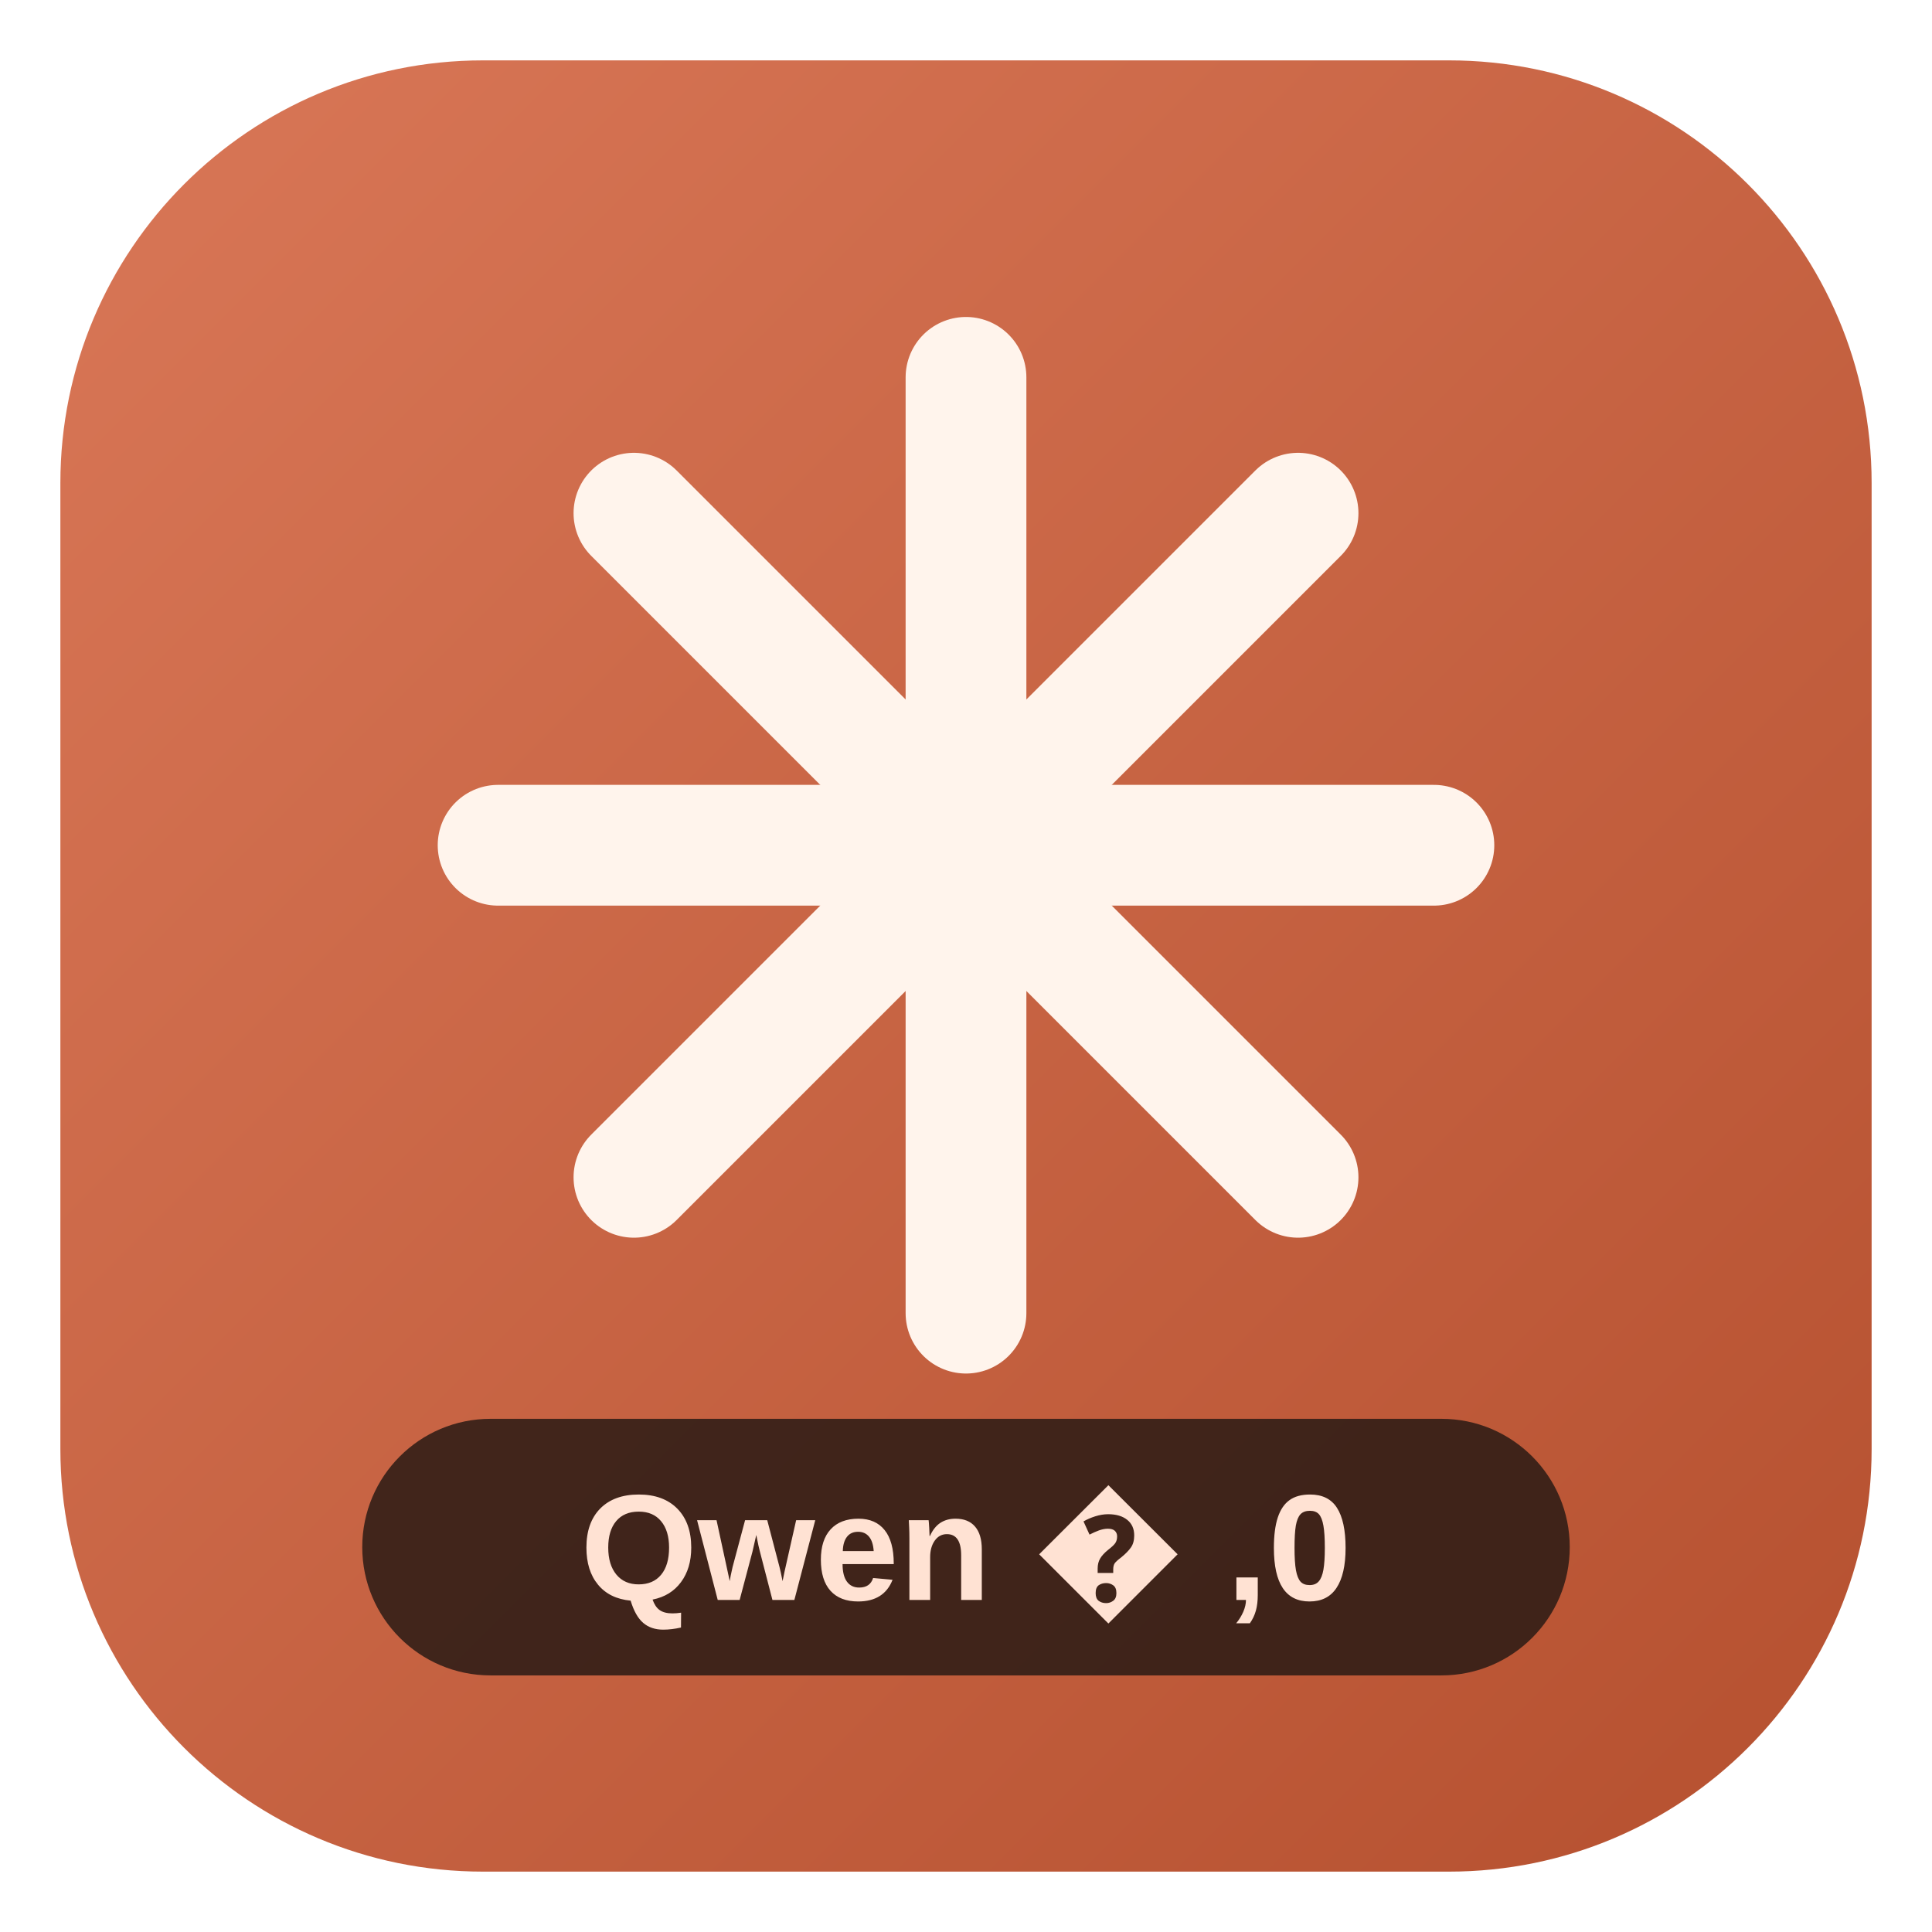
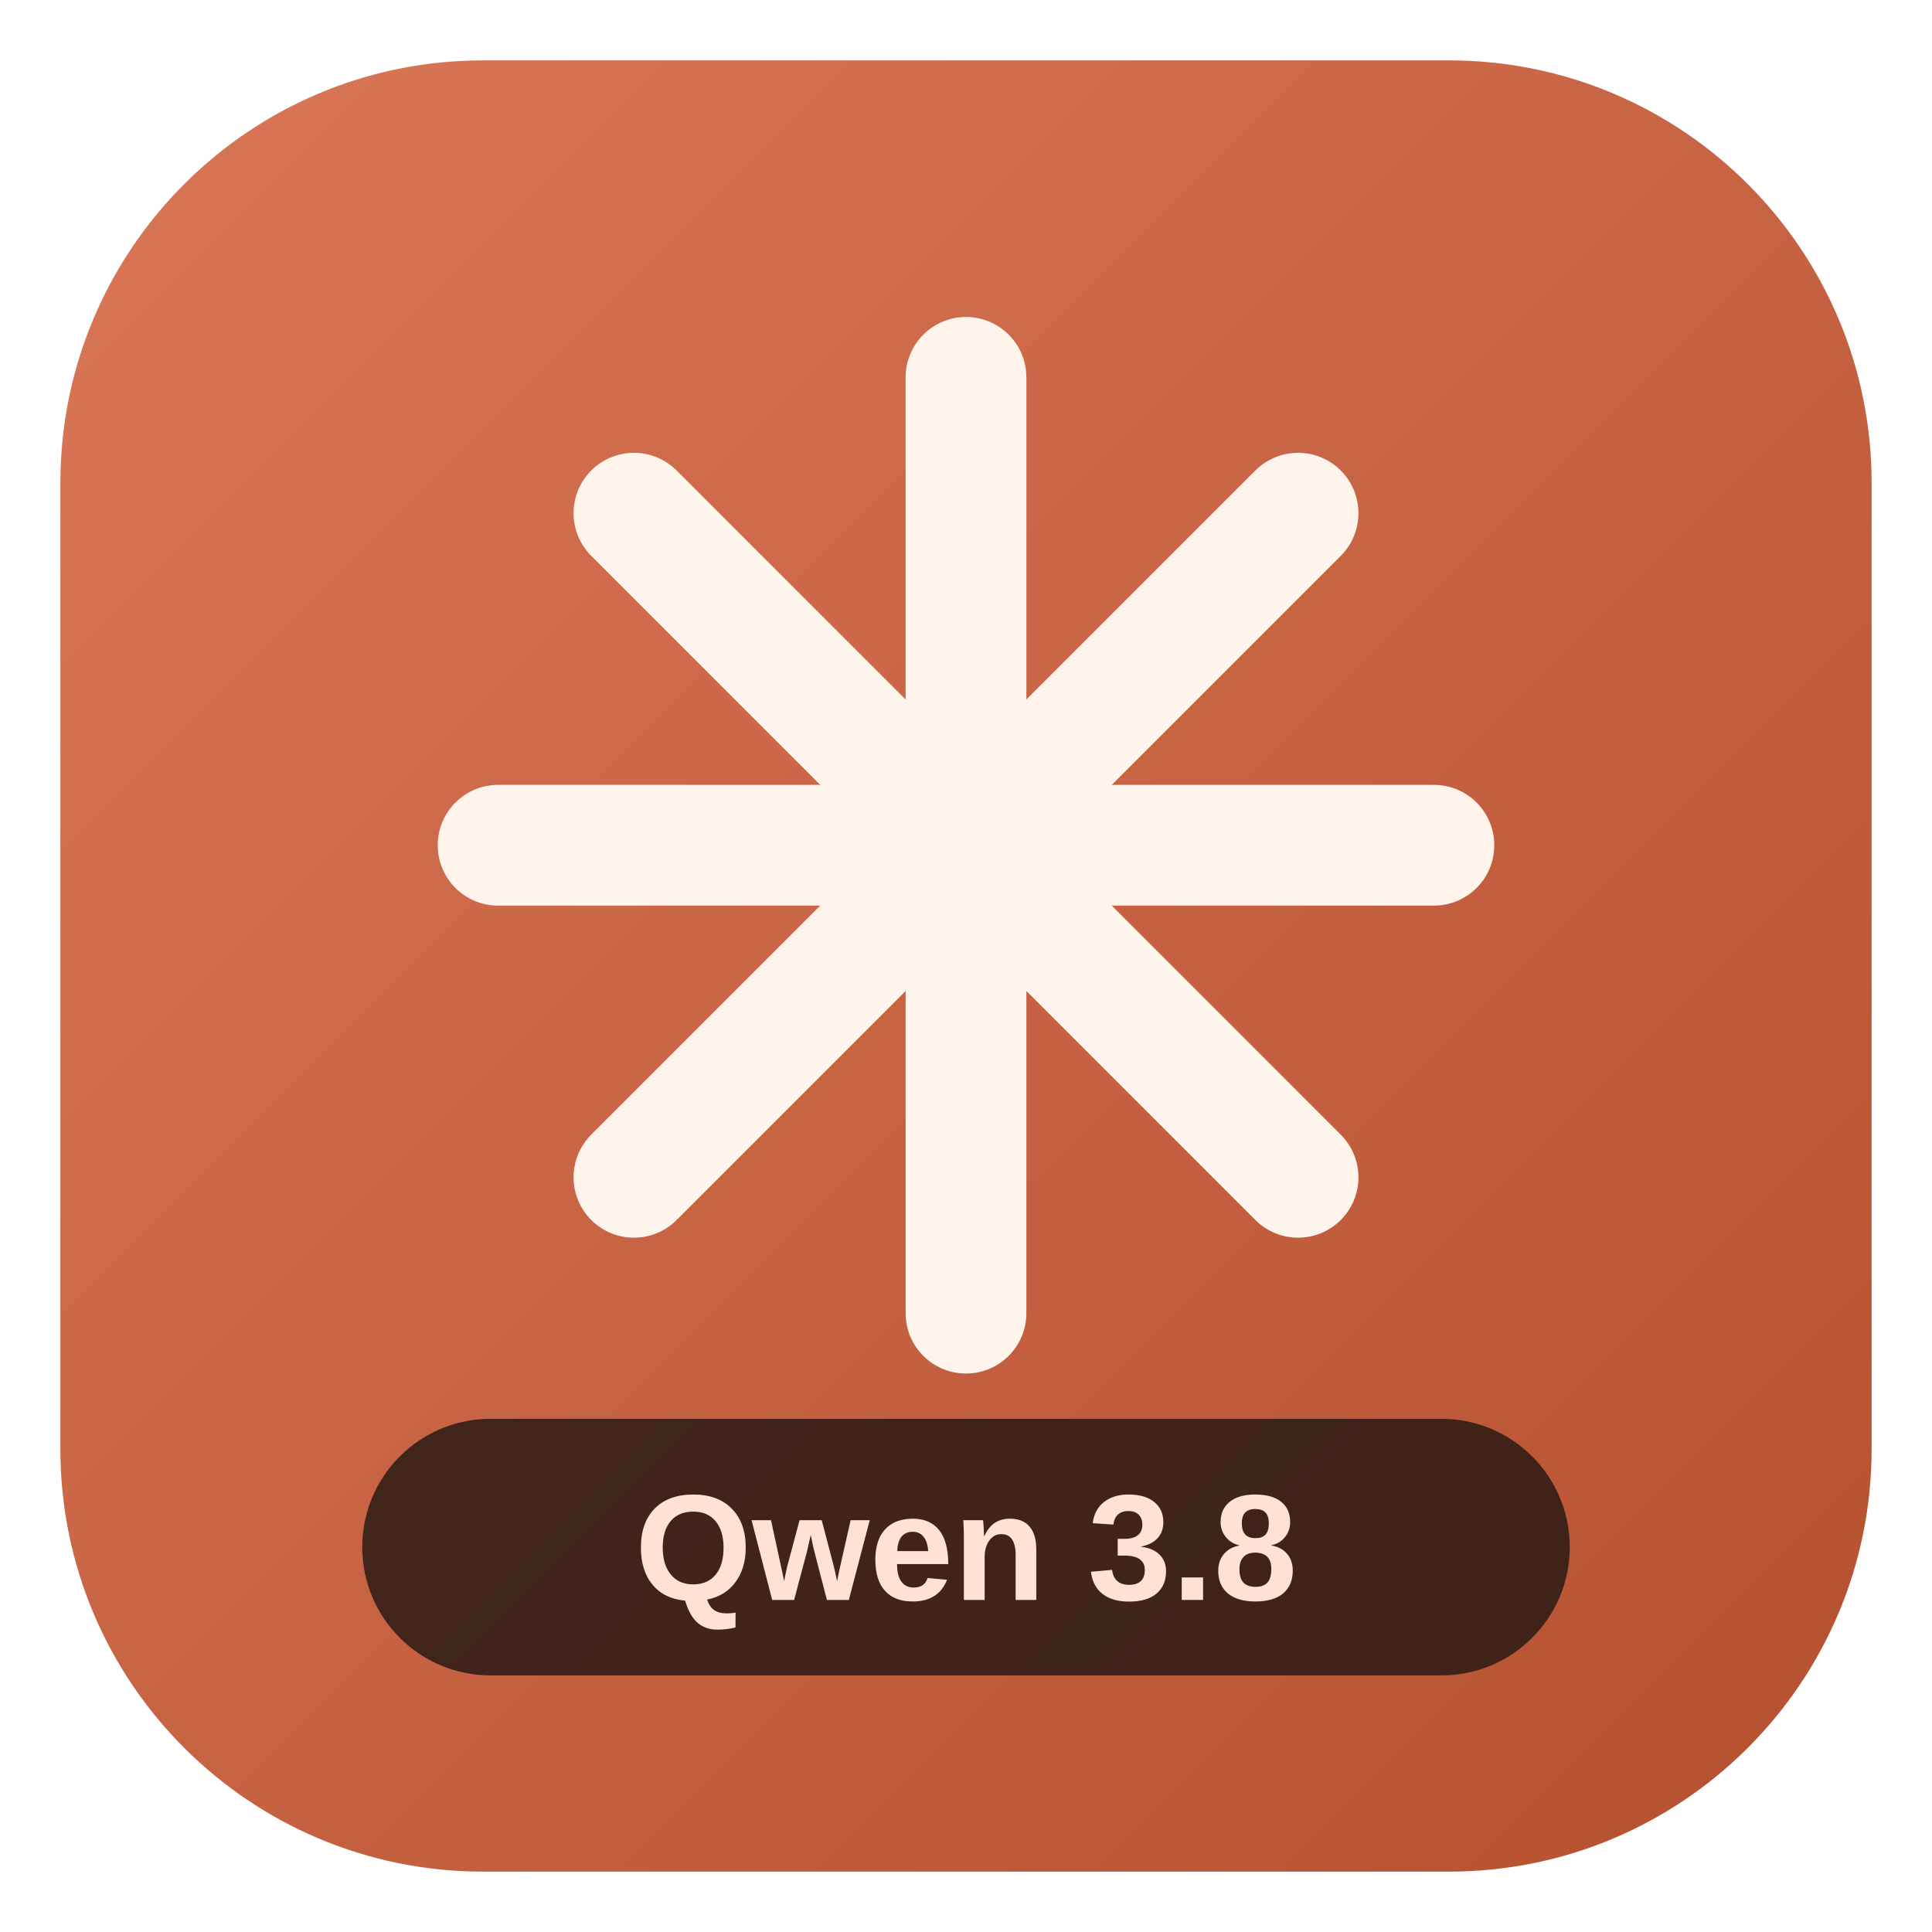
<svg xmlns="http://www.w3.org/2000/svg" viewBox="0 0 256 256" width="256" height="256">
  <defs>
    <linearGradient id="bg" x1="0" y1="0" x2="1" y2="1">
      <stop offset="0" stop-color="#D97757" />
      <stop offset="1" stop-color="#B5502F" />
    </linearGradient>
  </defs>
  <rect x="8" y="8" width="240" height="240" rx="56" fill="url(#bg)" />
  <g transform="translate(128 112)" stroke="#FFF4EC" stroke-width="16" stroke-linecap="round">
    <line x1="0" y1="-62" x2="0" y2="62" />
    <line x1="-62" y1="0" x2="62" y2="0" />
    <line x1="-44" y1="-44" x2="44" y2="44" />
    <line x1="-44" y1="44" x2="44" y2="-44" />
  </g>
  <rect x="48" y="188" width="160" height="34" rx="17" fill="#2A1A14" fill-opacity="0.85" />
-   <text x="128" y="212" text-anchor="middle" font-family="Segoe UI, Arial, sans-serif" font-size="20" font-weight="700" fill="#FFE2D3">Qwen � ,0</text>
+   <text x="128" y="212" text-anchor="middle" font-family="Segoe UI, Arial, sans-serif" font-size="20" font-weight="700" fill="#FFE2D3">Qwen 3.8</text>
</svg>
